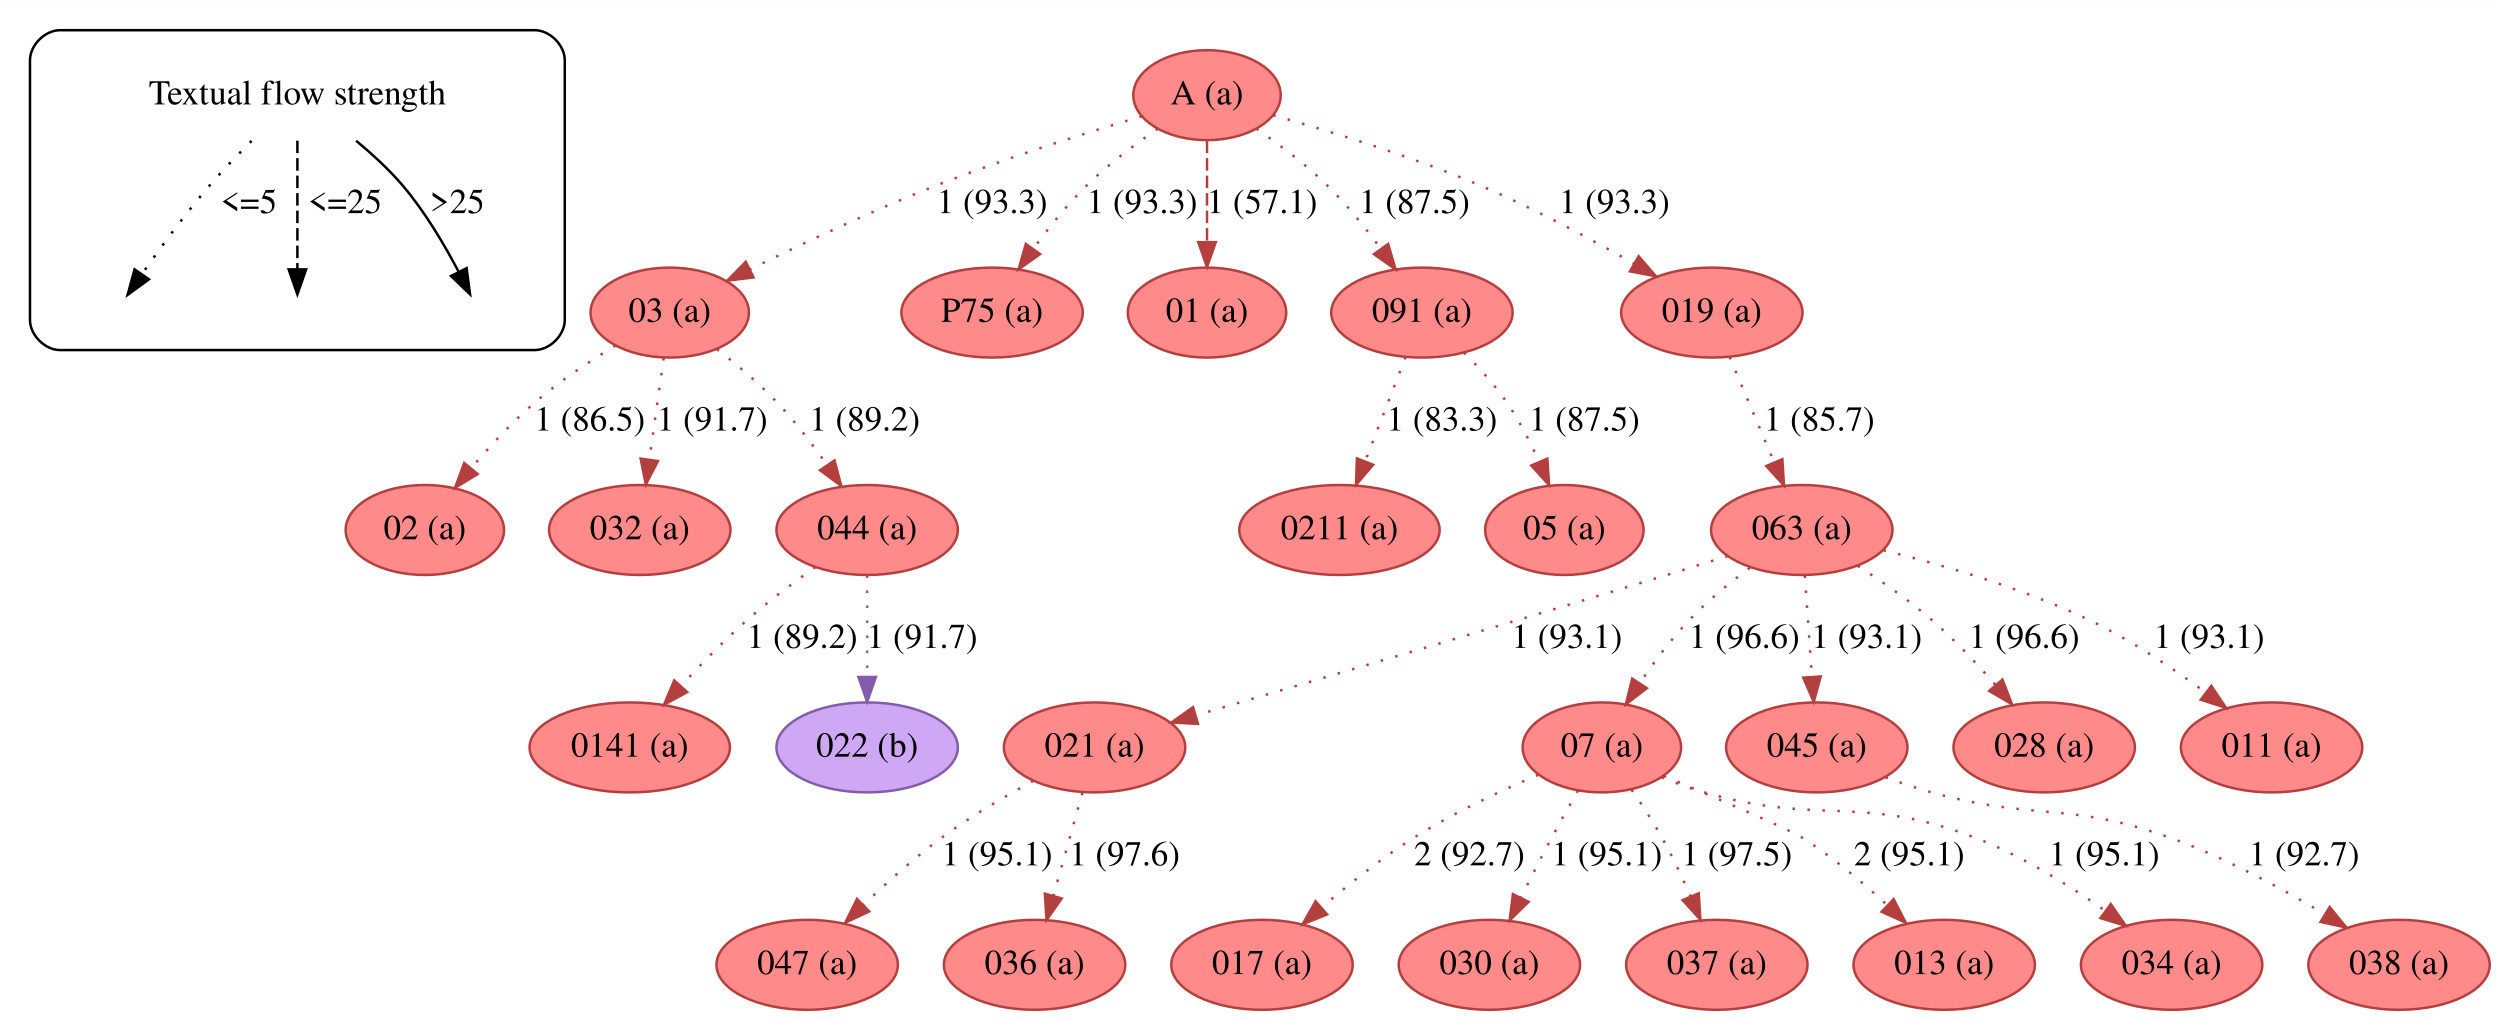
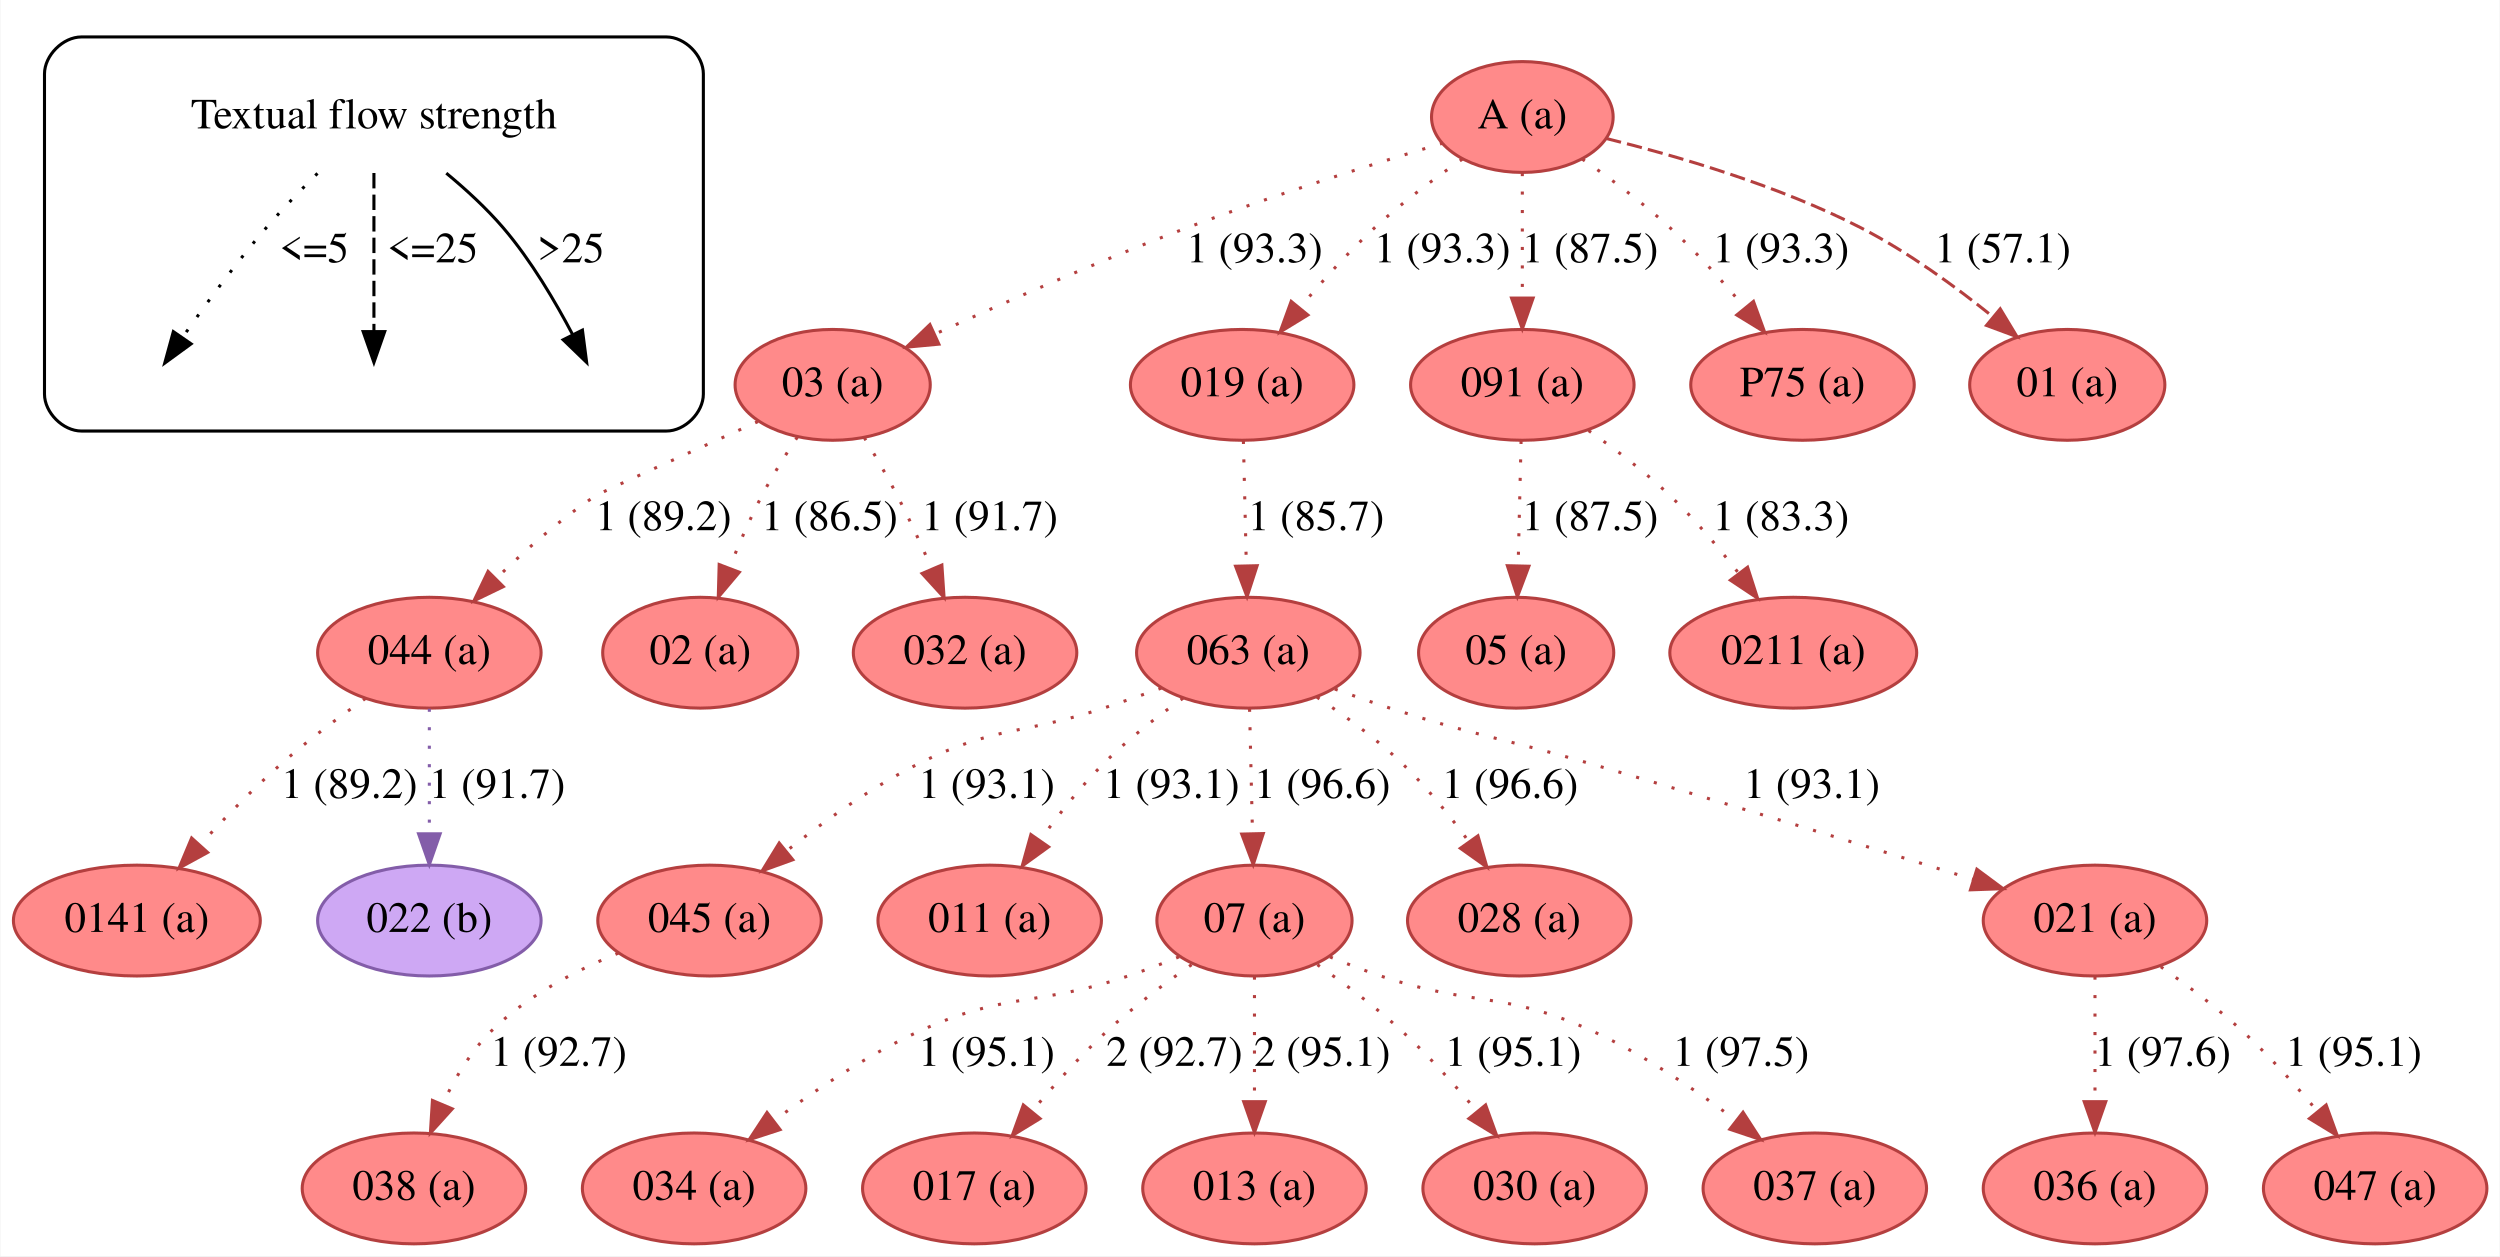
- <svg xmlns="http://www.w3.org/2000/svg" width="1000pt" height="408pt" viewBox="0.00 0.00 1000.40 408.00">
+ <svg xmlns="http://www.w3.org/2000/svg" width="812pt" height="408pt" viewBox="0.00 0.00 811.69 408.00">
  <g id="graph0" class="graph" transform="scale(1 1) rotate(0) translate(4 404)">
-     <polygon fill="white" stroke="none" points="-4,4 -4,-404 996.397,-404 996.397,4 -4,4" />
+     <polygon fill="white" stroke="none" points="-4,4 -4,-404 807.693,-404 807.693,4 -4,4" />
    <g id="clust1" class="cluster">
-       <path fill="none" stroke="black" d="M20,-264C20,-264 210,-264 210,-264 216,-264 222,-270 222,-276 222,-276 222,-380 222,-380 222,-386 216,-392 210,-392 210,-392 20,-392 20,-392 14,-392 8,-386 8,-380 8,-380 8,-276 8,-276 8,-270 14,-264 20,-264" />
+       <path fill="none" stroke="black" d="M22.296,-264C22.296,-264 212.296,-264 212.296,-264 218.296,-264 224.296,-270 224.296,-276 224.296,-276 224.296,-380 224.296,-380 224.296,-386 218.296,-392 212.296,-392 212.296,-392 22.296,-392 22.296,-392 16.296,-392 10.296,-386 10.296,-380 10.296,-380 10.296,-276 10.296,-276 10.296,-270 16.296,-264 22.296,-264" />
    </g>
    <g id="node1" class="node">
-       <text text-anchor="middle" x="115" y="-362.3" font-family="Times,serif" font-size="14.00">Textual flow strength</text>
+       <text text-anchor="middle" x="117.296" y="-362.3" font-family="Times,serif" font-size="14.00">Textual flow strength</text>
    </g>
    <g id="edge1" class="edge">
-       <path fill="none" stroke="black" stroke-dasharray="1,5" d="M96.666,-347.686C91.132,-342.194 85.161,-335.989 80,-330 70.171,-318.593 60.072,-304.779 52.914,-294.563" />
-       <polygon fill="black" stroke="black" points="55.614,-292.314 47.056,-286.068 49.851,-296.288 55.614,-292.314" />
-       <text text-anchor="middle" x="95.5" y="-318.8" font-family="Times,serif" font-size="14.00">&lt;=5  </text>
+       <path fill="none" stroke="black" stroke-dasharray="1,5" d="M98.962,-347.686C93.429,-342.194 87.457,-335.989 82.296,-330 72.467,-318.593 62.369,-304.779 55.21,-294.563" />
+       <polygon fill="black" stroke="black" points="57.911,-292.314 49.352,-286.068 52.148,-296.288 57.911,-292.314" />
+       <text text-anchor="middle" x="97.796" y="-318.8" font-family="Times,serif" font-size="14.00">&lt;=5  </text>
    </g>
    <g id="edge2" class="edge">
-       <path fill="none" stroke="black" stroke-dasharray="5,2" d="M115,-347.799C115,-332.794 115,-311.174 115,-296.409" />
-       <polygon fill="black" stroke="black" points="118.5,-296.293 115,-286.293 111.5,-296.293 118.5,-296.293" />
-       <text text-anchor="middle" x="134" y="-318.8" font-family="Times,serif" font-size="14.00">  &lt;=25</text>
+       <path fill="none" stroke="black" stroke-dasharray="5,2" d="M117.296,-347.799C117.296,-332.794 117.296,-311.174 117.296,-296.409" />
+       <polygon fill="black" stroke="black" points="120.797,-296.293 117.296,-286.293 113.797,-296.293 120.797,-296.293" />
+       <text text-anchor="middle" x="136.296" y="-318.8" font-family="Times,serif" font-size="14.00">  &lt;=25</text>
    </g>
    <g id="edge3" class="edge">
-       <path fill="none" stroke="black" d="M138.503,-347.76C144.906,-342.462 151.567,-336.344 157,-330 166.087,-319.39 174.095,-305.689 179.546,-295.313" />
-       <polygon fill="black" stroke="black" points="182.722,-296.789 184.091,-286.283 176.469,-293.642 182.722,-296.789" />
-       <text text-anchor="middle" x="179" y="-318.8" font-family="Times,serif" font-size="14.00">&gt;25</text>
+       <path fill="none" stroke="black" d="M140.8,-347.76C147.202,-342.462 153.863,-336.344 159.296,-330 168.384,-319.39 176.392,-305.689 181.843,-295.313" />
+       <polygon fill="black" stroke="black" points="185.018,-296.789 186.387,-286.283 178.766,-293.642 185.018,-296.789" />
+       <text text-anchor="middle" x="181.296" y="-318.8" font-family="Times,serif" font-size="14.00">&gt;25</text>
    </g>
    <g id="node5" class="node">
-       <ellipse fill="#ff8a8a" stroke="#b43f3f" cx="264" cy="-279" rx="31.695" ry="18" />
-       <text text-anchor="middle" x="264" y="-275.3" font-family="Times,serif" font-size="14.00">03 (a)</text>
+       <ellipse fill="#ff8a8a" stroke="#b43f3f" cx="490.296" cy="-366" rx="29.497" ry="18" />
+       <text text-anchor="middle" x="490.296" y="-362.3" font-family="Times,serif" font-size="14.00">A (a)</text>
    </g>
    <g id="node6" class="node">
-       <ellipse fill="#ff8a8a" stroke="#b43f3f" cx="166" cy="-192" rx="31.695" ry="18" />
-       <text text-anchor="middle" x="166" y="-188.3" font-family="Times,serif" font-size="14.00">02 (a)</text>
+       <ellipse fill="#ff8a8a" stroke="#b43f3f" cx="266.296" cy="-279" rx="31.695" ry="18" />
+       <text text-anchor="middle" x="266.296" y="-275.3" font-family="Times,serif" font-size="14.00">03 (a)</text>
    </g>
    <g id="edge4" class="edge">
-       <path fill="none" stroke="#b43f3f" stroke-dasharray="1,5" d="M242.279,-265.804C232.024,-259.586 219.895,-251.541 210,-243 200.886,-235.133 191.907,-225.393 184.46,-216.607" />
-       <polygon fill="#b43f3f" stroke="#b43f3f" points="187.156,-214.374 178.093,-208.886 181.755,-218.828 187.156,-214.374" />
-       <text text-anchor="middle" x="232" y="-231.8" font-family="Times,serif" font-size="14.00">1 (86.5)</text>
+       <path fill="none" stroke="#b43f3f" stroke-dasharray="1,5" d="M464.501,-357.508C442.256,-350.859 409.38,-340.584 381.296,-330 353.31,-319.453 322.245,-305.827 299.463,-295.464" />
+       <polygon fill="#b43f3f" stroke="#b43f3f" points="300.789,-292.222 290.24,-291.241 297.875,-298.587 300.789,-292.222" />
+       <text text-anchor="middle" x="403.296" y="-318.8" font-family="Times,serif" font-size="14.00">1 (93.3)</text>
    </g>
    <g id="node7" class="node">
-       <ellipse fill="#ff8a8a" stroke="#b43f3f" cx="252" cy="-192" rx="36.294" ry="18" />
-       <text text-anchor="middle" x="252" y="-188.3" font-family="Times,serif" font-size="14.00">032 (a)</text>
+       <ellipse fill="#ff8a8a" stroke="#b43f3f" cx="399.296" cy="-279" rx="36.294" ry="18" />
+       <text text-anchor="middle" x="399.296" y="-275.3" font-family="Times,serif" font-size="14.00">019 (a)</text>
    </g>
    <g id="edge5" class="edge">
-       <path fill="none" stroke="#b43f3f" stroke-dasharray="1,5" d="M261.572,-260.799C259.929,-249.163 257.724,-233.548 255.845,-220.237" />
-       <polygon fill="#b43f3f" stroke="#b43f3f" points="259.288,-219.588 254.425,-210.175 252.357,-220.567 259.288,-219.588" />
-       <text text-anchor="middle" x="281" y="-231.8" font-family="Times,serif" font-size="14.00">1 (91.7)</text>
+       <path fill="none" stroke="#b43f3f" stroke-dasharray="1,5" d="M470.82,-352.326C461.768,-346.06 451.088,-338.113 442.296,-330 433.752,-322.115 425.221,-312.619 418.036,-304.029" />
+       <polygon fill="#b43f3f" stroke="#b43f3f" points="420.641,-301.685 411.604,-296.155 415.219,-306.113 420.641,-301.685" />
+       <text text-anchor="middle" x="464.296" y="-318.8" font-family="Times,serif" font-size="14.00">1 (93.3)</text>
    </g>
    <g id="node8" class="node">
-       <ellipse fill="#ff8a8a" stroke="#b43f3f" cx="343" cy="-192" rx="36.294" ry="18" />
-       <text text-anchor="middle" x="343" y="-188.3" font-family="Times,serif" font-size="14.00">044 (a)</text>
+       <ellipse fill="#ff8a8a" stroke="#b43f3f" cx="490.296" cy="-279" rx="36.294" ry="18" />
+       <text text-anchor="middle" x="490.296" y="-275.3" font-family="Times,serif" font-size="14.00">091 (a)</text>
    </g>
    <g id="edge6" class="edge">
-       <path fill="none" stroke="#b43f3f" stroke-dasharray="1,5" d="M282.919,-264.351C290.777,-258.251 299.738,-250.705 307,-243 314.187,-235.374 321.146,-226.262 326.998,-217.919" />
-       <polygon fill="#b43f3f" stroke="#b43f3f" points="329.929,-219.833 332.66,-209.596 324.141,-215.896 329.929,-219.833" />
-       <text text-anchor="middle" x="342" y="-231.8" font-family="Times,serif" font-size="14.00">1 (89.2)</text>
+       <path fill="none" stroke="#b43f3f" stroke-dasharray="1,5" d="M490.296,-347.799C490.296,-336.163 490.296,-320.548 490.296,-307.237" />
+       <polygon fill="#b43f3f" stroke="#b43f3f" points="493.797,-307.175 490.296,-297.175 486.797,-307.175 493.797,-307.175" />
+       <text text-anchor="middle" x="512.296" y="-318.8" font-family="Times,serif" font-size="14.00">1 (87.5)</text>
+     </g>
+     <g id="node9" class="node">
+       <ellipse fill="#ff8a8a" stroke="#b43f3f" cx="581.296" cy="-279" rx="36.294" ry="18" />
+       <text text-anchor="middle" x="581.296" y="-275.3" font-family="Times,serif" font-size="14.00">P75 (a)</text>
+     </g>
+     <g id="edge7" class="edge">
+       <path fill="none" stroke="#b43f3f" stroke-dasharray="1,5" d="M509.773,-352.326C518.825,-346.06 529.504,-338.113 538.296,-330 546.841,-322.115 555.372,-312.619 562.557,-304.029" />
+       <polygon fill="#b43f3f" stroke="#b43f3f" points="565.374,-306.113 568.989,-296.155 559.952,-301.685 565.374,-306.113" />
+       <text text-anchor="middle" x="574.296" y="-318.8" font-family="Times,serif" font-size="14.00">1 (93.3)</text>
+     </g>
+     <g id="node10" class="node">
+       <ellipse fill="#ff8a8a" stroke="#b43f3f" cx="667.296" cy="-279" rx="31.695" ry="18" />
+       <text text-anchor="middle" x="667.296" y="-275.3" font-family="Times,serif" font-size="14.00">01 (a)</text>
+     </g>
+     <g id="edge8" class="edge">
+       <path fill="none" stroke="#b43f3f" stroke-dasharray="5,2" d="M517.503,-359.033C540.388,-353.392 573.558,-343.737 600.296,-330 615.506,-322.186 630.906,-310.975 643.101,-301.148" />
+       <polygon fill="#b43f3f" stroke="#b43f3f" points="645.513,-303.695 650.989,-294.625 641.052,-298.3 645.513,-303.695" />
+       <text text-anchor="middle" x="646.296" y="-318.8" font-family="Times,serif" font-size="14.00">1 (57.1)</text>
+     </g>
+     <g id="node11" class="node">
+       <ellipse fill="#ff8a8a" stroke="#b43f3f" cx="135.296" cy="-192" rx="36.294" ry="18" />
+       <text text-anchor="middle" x="135.296" y="-188.3" font-family="Times,serif" font-size="14.00">044 (a)</text>
+     </g>
+     <g id="edge9" class="edge">
+       <path fill="none" stroke="#b43f3f" stroke-dasharray="1,5" d="M242.033,-267.081C219.921,-257.114 190.512,-243.808 189.296,-243 177.826,-235.373 166.439,-225.302 157.1,-216.198" />
+       <polygon fill="#b43f3f" stroke="#b43f3f" points="159.319,-213.466 149.78,-208.854 154.361,-218.407 159.319,-213.466" />
+       <text text-anchor="middle" x="211.296" y="-231.8" font-family="Times,serif" font-size="14.00">1 (89.2)</text>
+     </g>
+     <g id="node12" class="node">
+       <ellipse fill="#ff8a8a" stroke="#b43f3f" cx="223.296" cy="-192" rx="31.695" ry="18" />
+       <text text-anchor="middle" x="223.296" y="-188.3" font-family="Times,serif" font-size="14.00">02 (a)</text>
+     </g>
+     <g id="edge10" class="edge">
+       <path fill="none" stroke="#b43f3f" stroke-dasharray="1,5" d="M254.83,-262.03C250.905,-256.197 246.66,-249.446 243.296,-243 239.404,-235.54 235.776,-227.146 232.709,-219.396" />
+       <polygon fill="#b43f3f" stroke="#b43f3f" points="235.976,-218.141 229.144,-210.043 229.435,-220.634 235.976,-218.141" />
+       <text text-anchor="middle" x="265.296" y="-231.8" font-family="Times,serif" font-size="14.00">1 (86.5)</text>
+     </g>
+     <g id="node13" class="node">
+       <ellipse fill="#ff8a8a" stroke="#b43f3f" cx="309.296" cy="-192" rx="36.294" ry="18" />
+       <text text-anchor="middle" x="309.296" y="-188.3" font-family="Times,serif" font-size="14.00">032 (a)</text>
+     </g>
+     <g id="edge11" class="edge">
+       <path fill="none" stroke="#b43f3f" stroke-dasharray="1,5" d="M276.559,-261.861C280.123,-256.011 284.04,-249.294 287.296,-243 291.219,-235.419 295.102,-226.989 298.489,-219.243" />
+       <polygon fill="#b43f3f" stroke="#b43f3f" points="301.765,-220.485 302.48,-209.914 295.329,-217.732 301.765,-220.485" />
+       <text text-anchor="middle" x="317.296" y="-231.8" font-family="Times,serif" font-size="14.00">1 (91.7)</text>
+     </g>
+     <g id="node16" class="node">
+       <ellipse fill="#ff8a8a" stroke="#b43f3f" cx="401.296" cy="-192" rx="36.294" ry="18" />
+       <text text-anchor="middle" x="401.296" y="-188.3" font-family="Times,serif" font-size="14.00">063 (a)</text>
+     </g>
+     <g id="edge27" class="edge">
+       <path fill="none" stroke="#b43f3f" stroke-dasharray="1,5" d="M399.701,-260.799C399.975,-249.163 400.342,-233.548 400.656,-220.237" />
+       <polygon fill="#b43f3f" stroke="#b43f3f" points="404.156,-220.255 400.892,-210.175 397.158,-220.09 404.156,-220.255" />
+       <text text-anchor="middle" x="423.296" y="-231.8" font-family="Times,serif" font-size="14.00">1 (85.7)</text>
    </g>
    <g id="node30" class="node">
-       <ellipse fill="#ff8a8a" stroke="#b43f3f" cx="248" cy="-105" rx="40.094" ry="18" />
-       <text text-anchor="middle" x="248" y="-101.3" font-family="Times,serif" font-size="14.00">0141 (a)</text>
+       <ellipse fill="#ff8a8a" stroke="#b43f3f" cx="488.296" cy="-192" rx="31.695" ry="18" />
+       <text text-anchor="middle" x="488.296" y="-188.3" font-family="Times,serif" font-size="14.00">05 (a)</text>
    </g>
    <g id="edge28" class="edge">
-       <path fill="none" stroke="#b43f3f" stroke-dasharray="1,5" d="M322.27,-177.159C313.564,-171.025 303.505,-163.508 295,-156 285.837,-147.911 276.469,-138.276 268.533,-129.632" />
-       <polygon fill="#b43f3f" stroke="#b43f3f" points="270.99,-127.129 261.694,-122.045 265.79,-131.816 270.99,-127.129" />
-       <text text-anchor="middle" x="317" y="-144.8" font-family="Times,serif" font-size="14.00">1 (89.2)</text>
+       <path fill="none" stroke="#b43f3f" stroke-dasharray="1,5" d="M489.892,-260.799C489.618,-249.163 489.25,-233.548 488.937,-220.237" />
+       <polygon fill="#b43f3f" stroke="#b43f3f" points="492.435,-220.09 488.701,-210.175 485.437,-220.255 492.435,-220.09" />
+       <text text-anchor="middle" x="512.296" y="-231.8" font-family="Times,serif" font-size="14.00">1 (87.5)</text>
    </g>
    <g id="node31" class="node">
-       <ellipse fill="#cea8f4" stroke="#835da9" cx="343" cy="-105" rx="36.294" ry="18" />
-       <text text-anchor="middle" x="343" y="-101.3" font-family="Times,serif" font-size="14.00">022 (b)</text>
+       <ellipse fill="#ff8a8a" stroke="#b43f3f" cx="578.296" cy="-192" rx="40.094" ry="18" />
+       <text text-anchor="middle" x="578.296" y="-188.3" font-family="Times,serif" font-size="14.00">0211 (a)</text>
    </g>
    <g id="edge29" class="edge">
-       <path fill="none" stroke="#835da9" stroke-dasharray="1,5" d="M343,-173.799C343,-162.163 343,-146.548 343,-133.237" />
-       <polygon fill="#835da9" stroke="#835da9" points="346.5,-133.175 343,-123.175 339.5,-133.175 346.5,-133.175" />
-       <text text-anchor="middle" x="365" y="-144.8" font-family="Times,serif" font-size="14.00">1 (91.7)</text>
-     </g>
-     <g id="node9" class="node">
-       <ellipse fill="#ff8a8a" stroke="#b43f3f" cx="479" cy="-366" rx="29.497" ry="18" />
-       <text text-anchor="middle" x="479" y="-362.3" font-family="Times,serif" font-size="14.00">A (a)</text>
-     </g>
-     <g id="edge7" class="edge">
-       <path fill="none" stroke="#b43f3f" stroke-dasharray="1,5" d="M452.933,-357.541C430.859,-350.99 398.508,-340.836 371,-330 345.357,-319.898 317.144,-306.62 296.129,-296.286" />
-       <polygon fill="#b43f3f" stroke="#b43f3f" points="297.529,-293.074 287.015,-291.768 294.419,-299.346 297.529,-293.074" />
-       <text text-anchor="middle" x="393" y="-318.8" font-family="Times,serif" font-size="14.00">1 (93.3)</text>
-     </g>
-     <g id="node10" class="node">
-       <ellipse fill="#ff8a8a" stroke="#b43f3f" cx="393" cy="-279" rx="36.294" ry="18" />
-       <text text-anchor="middle" x="393" y="-275.3" font-family="Times,serif" font-size="14.00">P75 (a)</text>
-     </g>
-     <g id="edge8" class="edge">
-       <path fill="none" stroke="#b43f3f" stroke-dasharray="1,5" d="M459.3,-352.561C450.199,-346.347 439.543,-338.375 431,-330 423.175,-322.329 415.638,-312.975 409.368,-304.442" />
-       <polygon fill="#b43f3f" stroke="#b43f3f" points="412.206,-302.394 403.557,-296.275 406.503,-306.452 412.206,-302.394" />
-       <text text-anchor="middle" x="453" y="-318.8" font-family="Times,serif" font-size="14.00">1 (93.3)</text>
-     </g>
-     <g id="node11" class="node">
-       <ellipse fill="#ff8a8a" stroke="#b43f3f" cx="479" cy="-279" rx="31.695" ry="18" />
-       <text text-anchor="middle" x="479" y="-275.3" font-family="Times,serif" font-size="14.00">01 (a)</text>
-     </g>
-     <g id="edge9" class="edge">
-       <path fill="none" stroke="#b43f3f" stroke-dasharray="5,2" d="M479,-347.799C479,-336.163 479,-320.548 479,-307.237" />
-       <polygon fill="#b43f3f" stroke="#b43f3f" points="482.5,-307.175 479,-297.175 475.5,-307.175 482.5,-307.175" />
-       <text text-anchor="middle" x="501" y="-318.8" font-family="Times,serif" font-size="14.00">1 (57.1)</text>
-     </g>
-     <g id="node12" class="node">
-       <ellipse fill="#ff8a8a" stroke="#b43f3f" cx="565" cy="-279" rx="36.294" ry="18" />
-       <text text-anchor="middle" x="565" y="-275.3" font-family="Times,serif" font-size="14.00">091 (a)</text>
-     </g>
-     <g id="edge10" class="edge">
-       <path fill="none" stroke="#b43f3f" stroke-dasharray="1,5" d="M498.7,-352.561C507.801,-346.347 518.457,-338.375 527,-330 534.825,-322.329 542.362,-312.975 548.632,-304.442" />
-       <polygon fill="#b43f3f" stroke="#b43f3f" points="551.497,-306.452 554.443,-296.275 545.794,-302.394 551.497,-306.452" />
-       <text text-anchor="middle" x="562" y="-318.8" font-family="Times,serif" font-size="14.00">1 (87.5)</text>
-     </g>
-     <g id="node13" class="node">
-       <ellipse fill="#ff8a8a" stroke="#b43f3f" cx="681" cy="-279" rx="36.294" ry="18" />
-       <text text-anchor="middle" x="681" y="-275.3" font-family="Times,serif" font-size="14.00">019 (a)</text>
-     </g>
-     <g id="edge11" class="edge">
-       <path fill="none" stroke="#b43f3f" stroke-dasharray="1,5" d="M505.476,-357.967C527.857,-351.676 560.564,-341.665 588,-330 609.261,-320.961 632.129,-308.703 649.868,-298.587" />
-       <polygon fill="#b43f3f" stroke="#b43f3f" points="651.731,-301.552 658.641,-293.521 648.231,-295.491 651.731,-301.552" />
-       <text text-anchor="middle" x="642" y="-318.8" font-family="Times,serif" font-size="14.00">1 (93.3)</text>
+       <path fill="none" stroke="#b43f3f" stroke-dasharray="1,5" d="M511.804,-264.151C520.445,-258.13 530.246,-250.698 538.296,-243 546.25,-235.394 554.035,-226.193 560.591,-217.768" />
+       <polygon fill="#b43f3f" stroke="#b43f3f" points="563.459,-219.778 566.698,-209.69 557.875,-215.556 563.459,-219.778" />
+       <text text-anchor="middle" x="574.296" y="-231.8" font-family="Times,serif" font-size="14.00">1 (83.3)</text>
+     </g>
+     <g id="node14" class="node">
+       <ellipse fill="#ff8a8a" stroke="#b43f3f" cx="40.296" cy="-105" rx="40.094" ry="18" />
+       <text text-anchor="middle" x="40.296" y="-101.3" font-family="Times,serif" font-size="14.00">0141 (a)</text>
+     </g>
+     <g id="edge12" class="edge">
+       <path fill="none" stroke="#b43f3f" stroke-dasharray="1,5" d="M114.566,-177.159C105.86,-171.025 95.802,-163.508 87.296,-156 78.133,-147.911 68.766,-138.276 60.83,-129.632" />
+       <polygon fill="#b43f3f" stroke="#b43f3f" points="63.286,-127.129 53.991,-122.045 58.087,-131.816 63.286,-127.129" />
+       <text text-anchor="middle" x="109.296" y="-144.8" font-family="Times,serif" font-size="14.00">1 (89.2)</text>
+     </g>
+     <g id="node15" class="node">
+       <ellipse fill="#cea8f4" stroke="#835da9" cx="135.296" cy="-105" rx="36.294" ry="18" />
+       <text text-anchor="middle" x="135.296" y="-101.3" font-family="Times,serif" font-size="14.00">022 (b)</text>
+     </g>
+     <g id="edge13" class="edge">
+       <path fill="none" stroke="#835da9" stroke-dasharray="1,5" d="M135.296,-173.799C135.296,-162.163 135.296,-146.548 135.296,-133.237" />
+       <polygon fill="#835da9" stroke="#835da9" points="138.797,-133.175 135.296,-123.175 131.797,-133.175 138.797,-133.175" />
+       <text text-anchor="middle" x="157.296" y="-144.8" font-family="Times,serif" font-size="14.00">1 (91.7)</text>
    </g>
    <g id="node17" class="node">
-       <ellipse fill="#ff8a8a" stroke="#b43f3f" cx="532" cy="-192" rx="40.094" ry="18" />
-       <text text-anchor="middle" x="532" y="-188.3" font-family="Times,serif" font-size="14.00">0211 (a)</text>
+       <ellipse fill="#ff8a8a" stroke="#b43f3f" cx="226.296" cy="-105" rx="36.294" ry="18" />
+       <text text-anchor="middle" x="226.296" y="-101.3" font-family="Times,serif" font-size="14.00">045 (a)</text>
    </g>
    <g id="edge14" class="edge">
-       <path fill="none" stroke="#b43f3f" stroke-dasharray="1,5" d="M558.48,-261.207C553.855,-249.293 547.554,-233.063 542.259,-219.424" />
-       <polygon fill="#b43f3f" stroke="#b43f3f" points="545.501,-218.105 538.619,-210.049 538.976,-220.638 545.501,-218.105" />
-       <text text-anchor="middle" x="573" y="-231.8" font-family="Times,serif" font-size="14.00">1 (83.3)</text>
+       <path fill="none" stroke="#b43f3f" stroke-dasharray="1,5" d="M373.052,-180.496C366.892,-178.286 360.393,-176.015 354.296,-174 327.862,-165.262 319.209,-168.428 294.296,-156 279.061,-148.4 263.648,-137.399 251.357,-127.65" />
+       <polygon fill="#b43f3f" stroke="#b43f3f" points="253.351,-124.76 243.387,-121.158 248.93,-130.187 253.351,-124.76" />
+       <text text-anchor="middle" x="316.296" y="-144.8" font-family="Times,serif" font-size="14.00">1 (93.1)</text>
    </g>
    <g id="node18" class="node">
-       <ellipse fill="#ff8a8a" stroke="#b43f3f" cx="622" cy="-192" rx="31.695" ry="18" />
-       <text text-anchor="middle" x="622" y="-188.3" font-family="Times,serif" font-size="14.00">05 (a)</text>
+       <ellipse fill="#ff8a8a" stroke="#b43f3f" cx="317.296" cy="-105" rx="36.294" ry="18" />
+       <text text-anchor="middle" x="317.296" y="-101.3" font-family="Times,serif" font-size="14.00">011 (a)</text>
    </g>
    <g id="edge15" class="edge">
-       <path fill="none" stroke="#b43f3f" stroke-dasharray="1,5" d="M581.804,-262.978C587.724,-257.131 594.114,-250.127 599,-243 603.994,-235.717 608.38,-227.175 611.945,-219.234" />
-       <polygon fill="#b43f3f" stroke="#b43f3f" points="615.192,-220.542 615.874,-209.969 608.748,-217.809 615.192,-220.542" />
-       <text text-anchor="middle" x="630" y="-231.8" font-family="Times,serif" font-size="14.00">1 (87.5)</text>
+       <path fill="none" stroke="#b43f3f" stroke-dasharray="1,5" d="M380.112,-177.234C371.631,-171.226 362.054,-163.781 354.296,-156 346.827,-148.508 339.656,-139.428 333.648,-131.072" />
+       <polygon fill="#b43f3f" stroke="#b43f3f" points="336.427,-128.937 327.846,-122.723 330.679,-132.932 336.427,-128.937" />
+       <text text-anchor="middle" x="376.296" y="-144.8" font-family="Times,serif" font-size="14.00">1 (93.1)</text>
    </g>
    <g id="node19" class="node">
-       <ellipse fill="#ff8a8a" stroke="#b43f3f" cx="717" cy="-192" rx="36.294" ry="18" />
-       <text text-anchor="middle" x="717" y="-188.3" font-family="Times,serif" font-size="14.00">063 (a)</text>
+       <ellipse fill="#ff8a8a" stroke="#b43f3f" cx="403.296" cy="-105" rx="31.695" ry="18" />
+       <text text-anchor="middle" x="403.296" y="-101.3" font-family="Times,serif" font-size="14.00">07 (a)</text>
+     </g>
+     <g id="edge16" class="edge">
+       <path fill="none" stroke="#b43f3f" stroke-dasharray="1,5" d="M401.701,-173.799C401.975,-162.163 402.342,-146.548 402.656,-133.237" />
+       <polygon fill="#b43f3f" stroke="#b43f3f" points="406.156,-133.255 402.892,-123.175 399.158,-133.09 406.156,-133.255" />
+       <text text-anchor="middle" x="425.296" y="-144.8" font-family="Times,serif" font-size="14.00">1 (96.6)</text>
+     </g>
+     <g id="node20" class="node">
+       <ellipse fill="#ff8a8a" stroke="#b43f3f" cx="489.296" cy="-105" rx="36.294" ry="18" />
+       <text text-anchor="middle" x="489.296" y="-101.3" font-family="Times,serif" font-size="14.00">028 (a)</text>
+     </g>
+     <g id="edge17" class="edge">
+       <path fill="none" stroke="#b43f3f" stroke-dasharray="1,5" d="M423.587,-177.551C432.671,-171.539 442.971,-164.005 451.296,-156 459.195,-148.405 466.748,-139.067 473.01,-130.526" />
+       <polygon fill="#b43f3f" stroke="#b43f3f" points="475.882,-132.527 478.807,-122.344 470.17,-128.48 475.882,-132.527" />
+       <text text-anchor="middle" x="486.296" y="-144.8" font-family="Times,serif" font-size="14.00">1 (96.6)</text>
+     </g>
+     <g id="node21" class="node">
+       <ellipse fill="#ff8a8a" stroke="#b43f3f" cx="676.296" cy="-105" rx="36.294" ry="18" />
+       <text text-anchor="middle" x="676.296" y="-101.3" font-family="Times,serif" font-size="14.00">021 (a)</text>
+     </g>
+     <g id="edge18" class="edge">
+       <path fill="none" stroke="#b43f3f" stroke-dasharray="1,5" d="M429.386,-180.195C435.271,-178.05 441.462,-175.882 447.296,-174 475.825,-164.796 483.513,-164.372 512.296,-156 554.906,-143.607 603.504,-128.692 636.667,-118.395" />
+       <polygon fill="#b43f3f" stroke="#b43f3f" points="637.93,-121.668 646.439,-115.356 635.851,-114.983 637.93,-121.668" />
+       <text text-anchor="middle" x="584.296" y="-144.8" font-family="Times,serif" font-size="14.00">1 (93.1)</text>
+     </g>
+     <g id="node22" class="node">
+       <ellipse fill="#ff8a8a" stroke="#b43f3f" cx="130.296" cy="-18" rx="36.294" ry="18" />
+       <text text-anchor="middle" x="130.296" y="-14.3" font-family="Times,serif" font-size="14.00">038 (a)</text>
+     </g>
+     <g id="edge19" class="edge">
+       <path fill="none" stroke="#b43f3f" stroke-dasharray="1,5" d="M196.669,-94.421C182.779,-88.764 166.796,-80.434 155.296,-69 148.668,-62.409 143.489,-53.7 139.606,-45.4" />
+       <polygon fill="#b43f3f" stroke="#b43f3f" points="142.749,-43.847 135.635,-35.996 136.301,-46.57 142.749,-43.847" />
+       <text text-anchor="middle" x="177.296" y="-57.8" font-family="Times,serif" font-size="14.00">1 (92.7)</text>
+     </g>
+     <g id="node23" class="node">
+       <ellipse fill="#ff8a8a" stroke="#b43f3f" cx="221.296" cy="-18" rx="36.294" ry="18" />
+       <text text-anchor="middle" x="221.296" y="-14.3" font-family="Times,serif" font-size="14.00">034 (a)</text>
+     </g>
+     <g id="edge20" class="edge">
+       <path fill="none" stroke="#b43f3f" stroke-dasharray="1,5" d="M378.784,-93.209C373.403,-91.016 367.698,-88.826 362.296,-87 332.679,-76.99 322.718,-82.023 294.296,-69 277.685,-61.389 260.751,-50.056 247.38,-40.104" />
+       <polygon fill="#b43f3f" stroke="#b43f3f" points="249.218,-37.104 239.147,-33.816 244.97,-42.667 249.218,-37.104" />
+       <text text-anchor="middle" x="316.296" y="-57.8" font-family="Times,serif" font-size="14.00">1 (95.1)</text>
+     </g>
+     <g id="node24" class="node">
+       <ellipse fill="#ff8a8a" stroke="#b43f3f" cx="312.296" cy="-18" rx="36.294" ry="18" />
+       <text text-anchor="middle" x="312.296" y="-14.3" font-family="Times,serif" font-size="14.00">017 (a)</text>
+     </g>
+     <g id="edge21" class="edge">
+       <path fill="none" stroke="#b43f3f" stroke-dasharray="1,5" d="M382.878,-90.672C374.034,-84.512 363.785,-76.834 355.296,-69 346.752,-61.115 338.221,-51.619 331.036,-43.029" />
+       <polygon fill="#b43f3f" stroke="#b43f3f" points="333.641,-40.685 324.604,-35.154 328.219,-45.114 333.641,-40.685" />
+       <text text-anchor="middle" x="377.296" y="-57.8" font-family="Times,serif" font-size="14.00">2 (92.7)</text>
+     </g>
+     <g id="node25" class="node">
+       <ellipse fill="#ff8a8a" stroke="#b43f3f" cx="403.296" cy="-18" rx="36.294" ry="18" />
+       <text text-anchor="middle" x="403.296" y="-14.3" font-family="Times,serif" font-size="14.00">013 (a)</text>
+     </g>
+     <g id="edge22" class="edge">
+       <path fill="none" stroke="#b43f3f" stroke-dasharray="1,5" d="M403.296,-86.799C403.296,-75.163 403.296,-59.548 403.296,-46.237" />
+       <polygon fill="#b43f3f" stroke="#b43f3f" points="406.797,-46.175 403.296,-36.175 399.797,-46.175 406.797,-46.175" />
+       <text text-anchor="middle" x="425.296" y="-57.8" font-family="Times,serif" font-size="14.00">2 (95.1)</text>
+     </g>
+     <g id="node26" class="node">
+       <ellipse fill="#ff8a8a" stroke="#b43f3f" cx="494.296" cy="-18" rx="36.294" ry="18" />
+       <text text-anchor="middle" x="494.296" y="-14.3" font-family="Times,serif" font-size="14.00">030 (a)</text>
+     </g>
+     <g id="edge23" class="edge">
+       <path fill="none" stroke="#b43f3f" stroke-dasharray="1,5" d="M423.715,-90.672C432.559,-84.512 442.808,-76.834 451.296,-69 459.841,-61.115 468.372,-51.619 475.557,-43.029" />
+       <polygon fill="#b43f3f" stroke="#b43f3f" points="478.374,-45.114 481.989,-35.154 472.952,-40.685 478.374,-45.114" />
+       <text text-anchor="middle" x="487.296" y="-57.8" font-family="Times,serif" font-size="14.00">1 (95.1)</text>
+     </g>
+     <g id="node27" class="node">
+       <ellipse fill="#ff8a8a" stroke="#b43f3f" cx="585.296" cy="-18" rx="36.294" ry="18" />
+       <text text-anchor="middle" x="585.296" y="-14.3" font-family="Times,serif" font-size="14.00">037 (a)</text>
+     </g>
+     <g id="edge24" class="edge">
+       <path fill="none" stroke="#b43f3f" stroke-dasharray="1,5" d="M427.803,-93.194C433.185,-91.003 438.891,-88.816 444.296,-87 474.339,-76.907 484.503,-82.243 513.296,-69 529.742,-61.436 546.449,-50.107 559.624,-40.144" />
+       <polygon fill="#b43f3f" stroke="#b43f3f" points="561.981,-42.745 567.733,-33.848 557.688,-37.216 561.981,-42.745" />
+       <text text-anchor="middle" x="561.296" y="-57.8" font-family="Times,serif" font-size="14.00">1 (97.5)</text>
+     </g>
+     <g id="node28" class="node">
+       <ellipse fill="#ff8a8a" stroke="#b43f3f" cx="676.296" cy="-18" rx="36.294" ry="18" />
+       <text text-anchor="middle" x="676.296" y="-14.3" font-family="Times,serif" font-size="14.00">036 (a)</text>
+     </g>
+     <g id="edge25" class="edge">
+       <path fill="none" stroke="#b43f3f" stroke-dasharray="1,5" d="M676.296,-86.799C676.296,-75.163 676.296,-59.548 676.296,-46.237" />
+       <polygon fill="#b43f3f" stroke="#b43f3f" points="679.797,-46.175 676.296,-36.175 672.797,-46.175 679.797,-46.175" />
+       <text text-anchor="middle" x="698.296" y="-57.8" font-family="Times,serif" font-size="14.00">1 (97.6)</text>
+     </g>
+     <g id="node29" class="node">
+       <ellipse fill="#ff8a8a" stroke="#b43f3f" cx="767.296" cy="-18" rx="36.294" ry="18" />
+       <text text-anchor="middle" x="767.296" y="-14.3" font-family="Times,serif" font-size="14.00">047 (a)</text>
    </g>
    <g id="edge26" class="edge">
-       <path fill="none" stroke="#b43f3f" stroke-dasharray="1,5" d="M688.112,-261.207C693.191,-249.216 700.122,-232.851 705.922,-219.157" />
-       <polygon fill="#b43f3f" stroke="#b43f3f" points="709.225,-220.332 709.902,-209.758 702.779,-217.602 709.225,-220.332" />
-       <text text-anchor="middle" x="724" y="-231.8" font-family="Times,serif" font-size="14.00">1 (85.7)</text>
-     </g>
-     <g id="node14" class="node">
-       <ellipse fill="#ff8a8a" stroke="#b43f3f" cx="434" cy="-105" rx="36.294" ry="18" />
-       <text text-anchor="middle" x="434" y="-101.3" font-family="Times,serif" font-size="14.00">021 (a)</text>
-     </g>
-     <g id="node15" class="node">
-       <ellipse fill="#ff8a8a" stroke="#b43f3f" cx="319" cy="-18" rx="36.294" ry="18" />
-       <text text-anchor="middle" x="319" y="-14.3" font-family="Times,serif" font-size="14.00">047 (a)</text>
-     </g>
-     <g id="edge12" class="edge">
-       <path fill="none" stroke="#b43f3f" stroke-dasharray="1,5" d="M409.462,-91.573C398.006,-85.362 384.411,-77.389 373,-69 362.062,-60.959 350.902,-50.98 341.588,-42.056" />
-       <polygon fill="#b43f3f" stroke="#b43f3f" points="343.84,-39.364 334.243,-34.875 338.946,-44.369 343.84,-39.364" />
-       <text text-anchor="middle" x="395" y="-57.8" font-family="Times,serif" font-size="14.00">1 (95.1)</text>
-     </g>
-     <g id="node16" class="node">
-       <ellipse fill="#ff8a8a" stroke="#b43f3f" cx="410" cy="-18" rx="36.294" ry="18" />
-       <text text-anchor="middle" x="410" y="-14.3" font-family="Times,serif" font-size="14.00">036 (a)</text>
-     </g>
-     <g id="edge13" class="edge">
-       <path fill="none" stroke="#b43f3f" stroke-dasharray="1,5" d="M429.143,-86.799C425.803,-74.97 421.303,-59.03 417.504,-45.578" />
-       <polygon fill="#b43f3f" stroke="#b43f3f" points="420.853,-44.558 414.768,-35.885 414.117,-46.46 420.853,-44.558" />
-       <text text-anchor="middle" x="446" y="-57.8" font-family="Times,serif" font-size="14.00">1 (97.6)</text>
-     </g>
-     <g id="edge16" class="edge">
-       <path fill="none" stroke="#b43f3f" stroke-dasharray="1,5" d="M687.318,-181.56C679.423,-179.075 670.895,-176.415 663,-174 597.186,-153.87 520.469,-131.264 474.641,-117.85" />
-       <polygon fill="#b43f3f" stroke="#b43f3f" points="475.372,-114.417 464.791,-114.97 473.407,-121.136 475.372,-114.417" />
-       <text text-anchor="middle" x="623" y="-144.8" font-family="Times,serif" font-size="14.00">1 (93.1)</text>
-     </g>
-     <g id="node20" class="node">
-       <ellipse fill="#ff8a8a" stroke="#b43f3f" cx="637" cy="-105" rx="31.695" ry="18" />
-       <text text-anchor="middle" x="637" y="-101.3" font-family="Times,serif" font-size="14.00">07 (a)</text>
-     </g>
-     <g id="edge17" class="edge">
-       <path fill="none" stroke="#b43f3f" stroke-dasharray="1,5" d="M696.202,-176.863C688.187,-170.91 679.229,-163.603 672,-156 664.738,-148.363 657.836,-139.114 652.111,-130.658" />
-       <polygon fill="#b43f3f" stroke="#b43f3f" points="655.005,-128.689 646.604,-122.233 649.146,-132.518 655.005,-128.689" />
-       <text text-anchor="middle" x="694" y="-144.8" font-family="Times,serif" font-size="14.00">1 (96.6)</text>
-     </g>
-     <g id="node21" class="node">
-       <ellipse fill="#ff8a8a" stroke="#b43f3f" cx="723" cy="-105" rx="36.294" ry="18" />
-       <text text-anchor="middle" x="723" y="-101.3" font-family="Times,serif" font-size="14.00">045 (a)</text>
-     </g>
-     <g id="edge18" class="edge">
-       <path fill="none" stroke="#b43f3f" stroke-dasharray="1,5" d="M718.214,-173.799C719.036,-162.163 720.138,-146.548 721.077,-133.237" />
-       <polygon fill="#b43f3f" stroke="#b43f3f" points="724.575,-133.397 721.788,-123.175 717.592,-132.904 724.575,-133.397" />
-       <text text-anchor="middle" x="743" y="-144.8" font-family="Times,serif" font-size="14.00">1 (93.1)</text>
-     </g>
-     <g id="node22" class="node">
-       <ellipse fill="#ff8a8a" stroke="#b43f3f" cx="814" cy="-105" rx="36.294" ry="18" />
-       <text text-anchor="middle" x="814" y="-101.3" font-family="Times,serif" font-size="14.00">028 (a)</text>
-     </g>
-     <g id="edge19" class="edge">
-       <path fill="none" stroke="#b43f3f" stroke-dasharray="1,5" d="M739.372,-177.658C748.893,-171.553 759.881,-163.921 769,-156 778.045,-148.143 787.068,-138.553 794.634,-129.881" />
-       <polygon fill="#b43f3f" stroke="#b43f3f" points="797.312,-132.134 801.131,-122.251 791.982,-127.596 797.312,-132.134" />
-       <text text-anchor="middle" x="806" y="-144.8" font-family="Times,serif" font-size="14.00">1 (96.6)</text>
-     </g>
-     <g id="node23" class="node">
-       <ellipse fill="#ff8a8a" stroke="#b43f3f" cx="905" cy="-105" rx="36.294" ry="18" />
-       <text text-anchor="middle" x="905" y="-101.3" font-family="Times,serif" font-size="14.00">011 (a)</text>
-     </g>
-     <g id="edge20" class="edge">
-       <path fill="none" stroke="#b43f3f" stroke-dasharray="1,5" d="M749.714,-183.873C773.285,-178.069 805.478,-168.746 832,-156 848.355,-148.14 865.159,-136.888 878.516,-127.048" />
-       <polygon fill="#b43f3f" stroke="#b43f3f" points="880.879,-129.65 886.757,-120.835 876.665,-124.061 880.879,-129.65" />
-       <text text-anchor="middle" x="880" y="-144.8" font-family="Times,serif" font-size="14.00">1 (93.1)</text>
-     </g>
-     <g id="node24" class="node">
-       <ellipse fill="#ff8a8a" stroke="#b43f3f" cx="501" cy="-18" rx="36.294" ry="18" />
-       <text text-anchor="middle" x="501" y="-14.3" font-family="Times,serif" font-size="14.00">017 (a)</text>
-     </g>
-     <g id="edge21" class="edge">
-       <path fill="none" stroke="#b43f3f" stroke-dasharray="1,5" d="M611.523,-93.993C596.61,-87.682 577.689,-78.871 562,-69 549.07,-60.864 535.825,-50.324 524.995,-41.02" />
-       <polygon fill="#b43f3f" stroke="#b43f3f" points="527.054,-38.17 517.229,-34.206 522.437,-43.432 527.054,-38.17" />
-       <text text-anchor="middle" x="584" y="-57.8" font-family="Times,serif" font-size="14.00">2 (92.7)</text>
-     </g>
-     <g id="node25" class="node">
-       <ellipse fill="#ff8a8a" stroke="#b43f3f" cx="592" cy="-18" rx="36.294" ry="18" />
-       <text text-anchor="middle" x="592" y="-14.3" font-family="Times,serif" font-size="14.00">030 (a)</text>
-     </g>
-     <g id="edge22" class="edge">
-       <path fill="none" stroke="#b43f3f" stroke-dasharray="1,5" d="M627.45,-87.723C624.076,-81.861 620.302,-75.17 617,-69 612.833,-61.213 608.469,-52.645 604.575,-44.834" />
-       <polygon fill="#b43f3f" stroke="#b43f3f" points="607.672,-43.2 600.104,-35.785 601.397,-46.301 607.672,-43.2" />
-       <text text-anchor="middle" x="639" y="-57.8" font-family="Times,serif" font-size="14.00">1 (95.1)</text>
-     </g>
-     <g id="node26" class="node">
-       <ellipse fill="#ff8a8a" stroke="#b43f3f" cx="683" cy="-18" rx="36.294" ry="18" />
-       <text text-anchor="middle" x="683" y="-14.3" font-family="Times,serif" font-size="14.00">037 (a)</text>
-     </g>
-     <g id="edge23" class="edge">
-       <path fill="none" stroke="#b43f3f" stroke-dasharray="1,5" d="M648.884,-88.022C652.972,-82.187 657.417,-75.438 661,-69 665.15,-61.542 669.102,-53.148 672.481,-45.398" />
-       <polygon fill="#b43f3f" stroke="#b43f3f" points="675.764,-46.618 676.427,-36.044 669.315,-43.897 675.764,-46.618" />
-       <text text-anchor="middle" x="691" y="-57.8" font-family="Times,serif" font-size="14.00">1 (97.5)</text>
-     </g>
-     <g id="node27" class="node">
-       <ellipse fill="#ff8a8a" stroke="#b43f3f" cx="774" cy="-18" rx="36.294" ry="18" />
-       <text text-anchor="middle" x="774" y="-14.3" font-family="Times,serif" font-size="14.00">013 (a)</text>
-     </g>
-     <g id="edge24" class="edge">
-       <path fill="none" stroke="#b43f3f" stroke-dasharray="1,5" d="M661.8,-93.603C683.395,-84.475 712.01,-72.172 717,-69 729.097,-61.31 741.215,-51.116 751.149,-41.939" />
-       <polygon fill="#b43f3f" stroke="#b43f3f" points="753.759,-44.287 758.605,-34.865 748.941,-39.209 753.759,-44.287" />
-       <text text-anchor="middle" x="760" y="-57.8" font-family="Times,serif" font-size="14.00">2 (95.1)</text>
-     </g>
-     <g id="node28" class="node">
-       <ellipse fill="#ff8a8a" stroke="#b43f3f" cx="865" cy="-18" rx="36.294" ry="18" />
-       <text text-anchor="middle" x="865" y="-14.3" font-family="Times,serif" font-size="14.00">034 (a)</text>
-     </g>
-     <g id="edge25" class="edge">
-       <path fill="none" stroke="#b43f3f" stroke-dasharray="1,5" d="M660.955,-92.998C666.47,-90.767 672.37,-88.613 678,-87 724.779,-73.594 740.539,-86.357 786,-69 804.761,-61.837 823.839,-49.92 838.546,-39.517" />
-       <polygon fill="#b43f3f" stroke="#b43f3f" points="840.635,-42.325 846.665,-33.613 836.519,-36.663 840.635,-42.325" />
-       <text text-anchor="middle" x="838" y="-57.8" font-family="Times,serif" font-size="14.00">1 (95.1)</text>
-     </g>
-     <g id="node29" class="node">
-       <ellipse fill="#ff8a8a" stroke="#b43f3f" cx="956" cy="-18" rx="36.294" ry="18" />
-       <text text-anchor="middle" x="956" y="-14.3" font-family="Times,serif" font-size="14.00">038 (a)</text>
-     </g>
-     <g id="edge27" class="edge">
-       <path fill="none" stroke="#b43f3f" stroke-dasharray="1,5" d="M750.486,-92.994C756.524,-90.815 762.929,-88.684 769,-87 810.409,-75.512 823.523,-83.434 864,-69 885.871,-61.201 908.821,-48.736 926.329,-38.204" />
-       <polygon fill="#b43f3f" stroke="#b43f3f" points="928.263,-41.123 934.953,-32.907 924.6,-35.158 928.263,-41.123" />
-       <text text-anchor="middle" x="918" y="-57.8" font-family="Times,serif" font-size="14.00">1 (92.7)</text>
+       <path fill="none" stroke="#b43f3f" stroke-dasharray="1,5" d="M697.668,-90.006C706.289,-83.963 716.111,-76.554 724.296,-69 732.841,-61.115 741.372,-51.619 748.557,-43.029" />
+       <polygon fill="#b43f3f" stroke="#b43f3f" points="751.374,-45.114 754.989,-35.154 745.952,-40.685 751.374,-45.114" />
+       <text text-anchor="middle" x="760.296" y="-57.8" font-family="Times,serif" font-size="14.00">1 (95.1)</text>
    </g>
  </g>
</svg>
